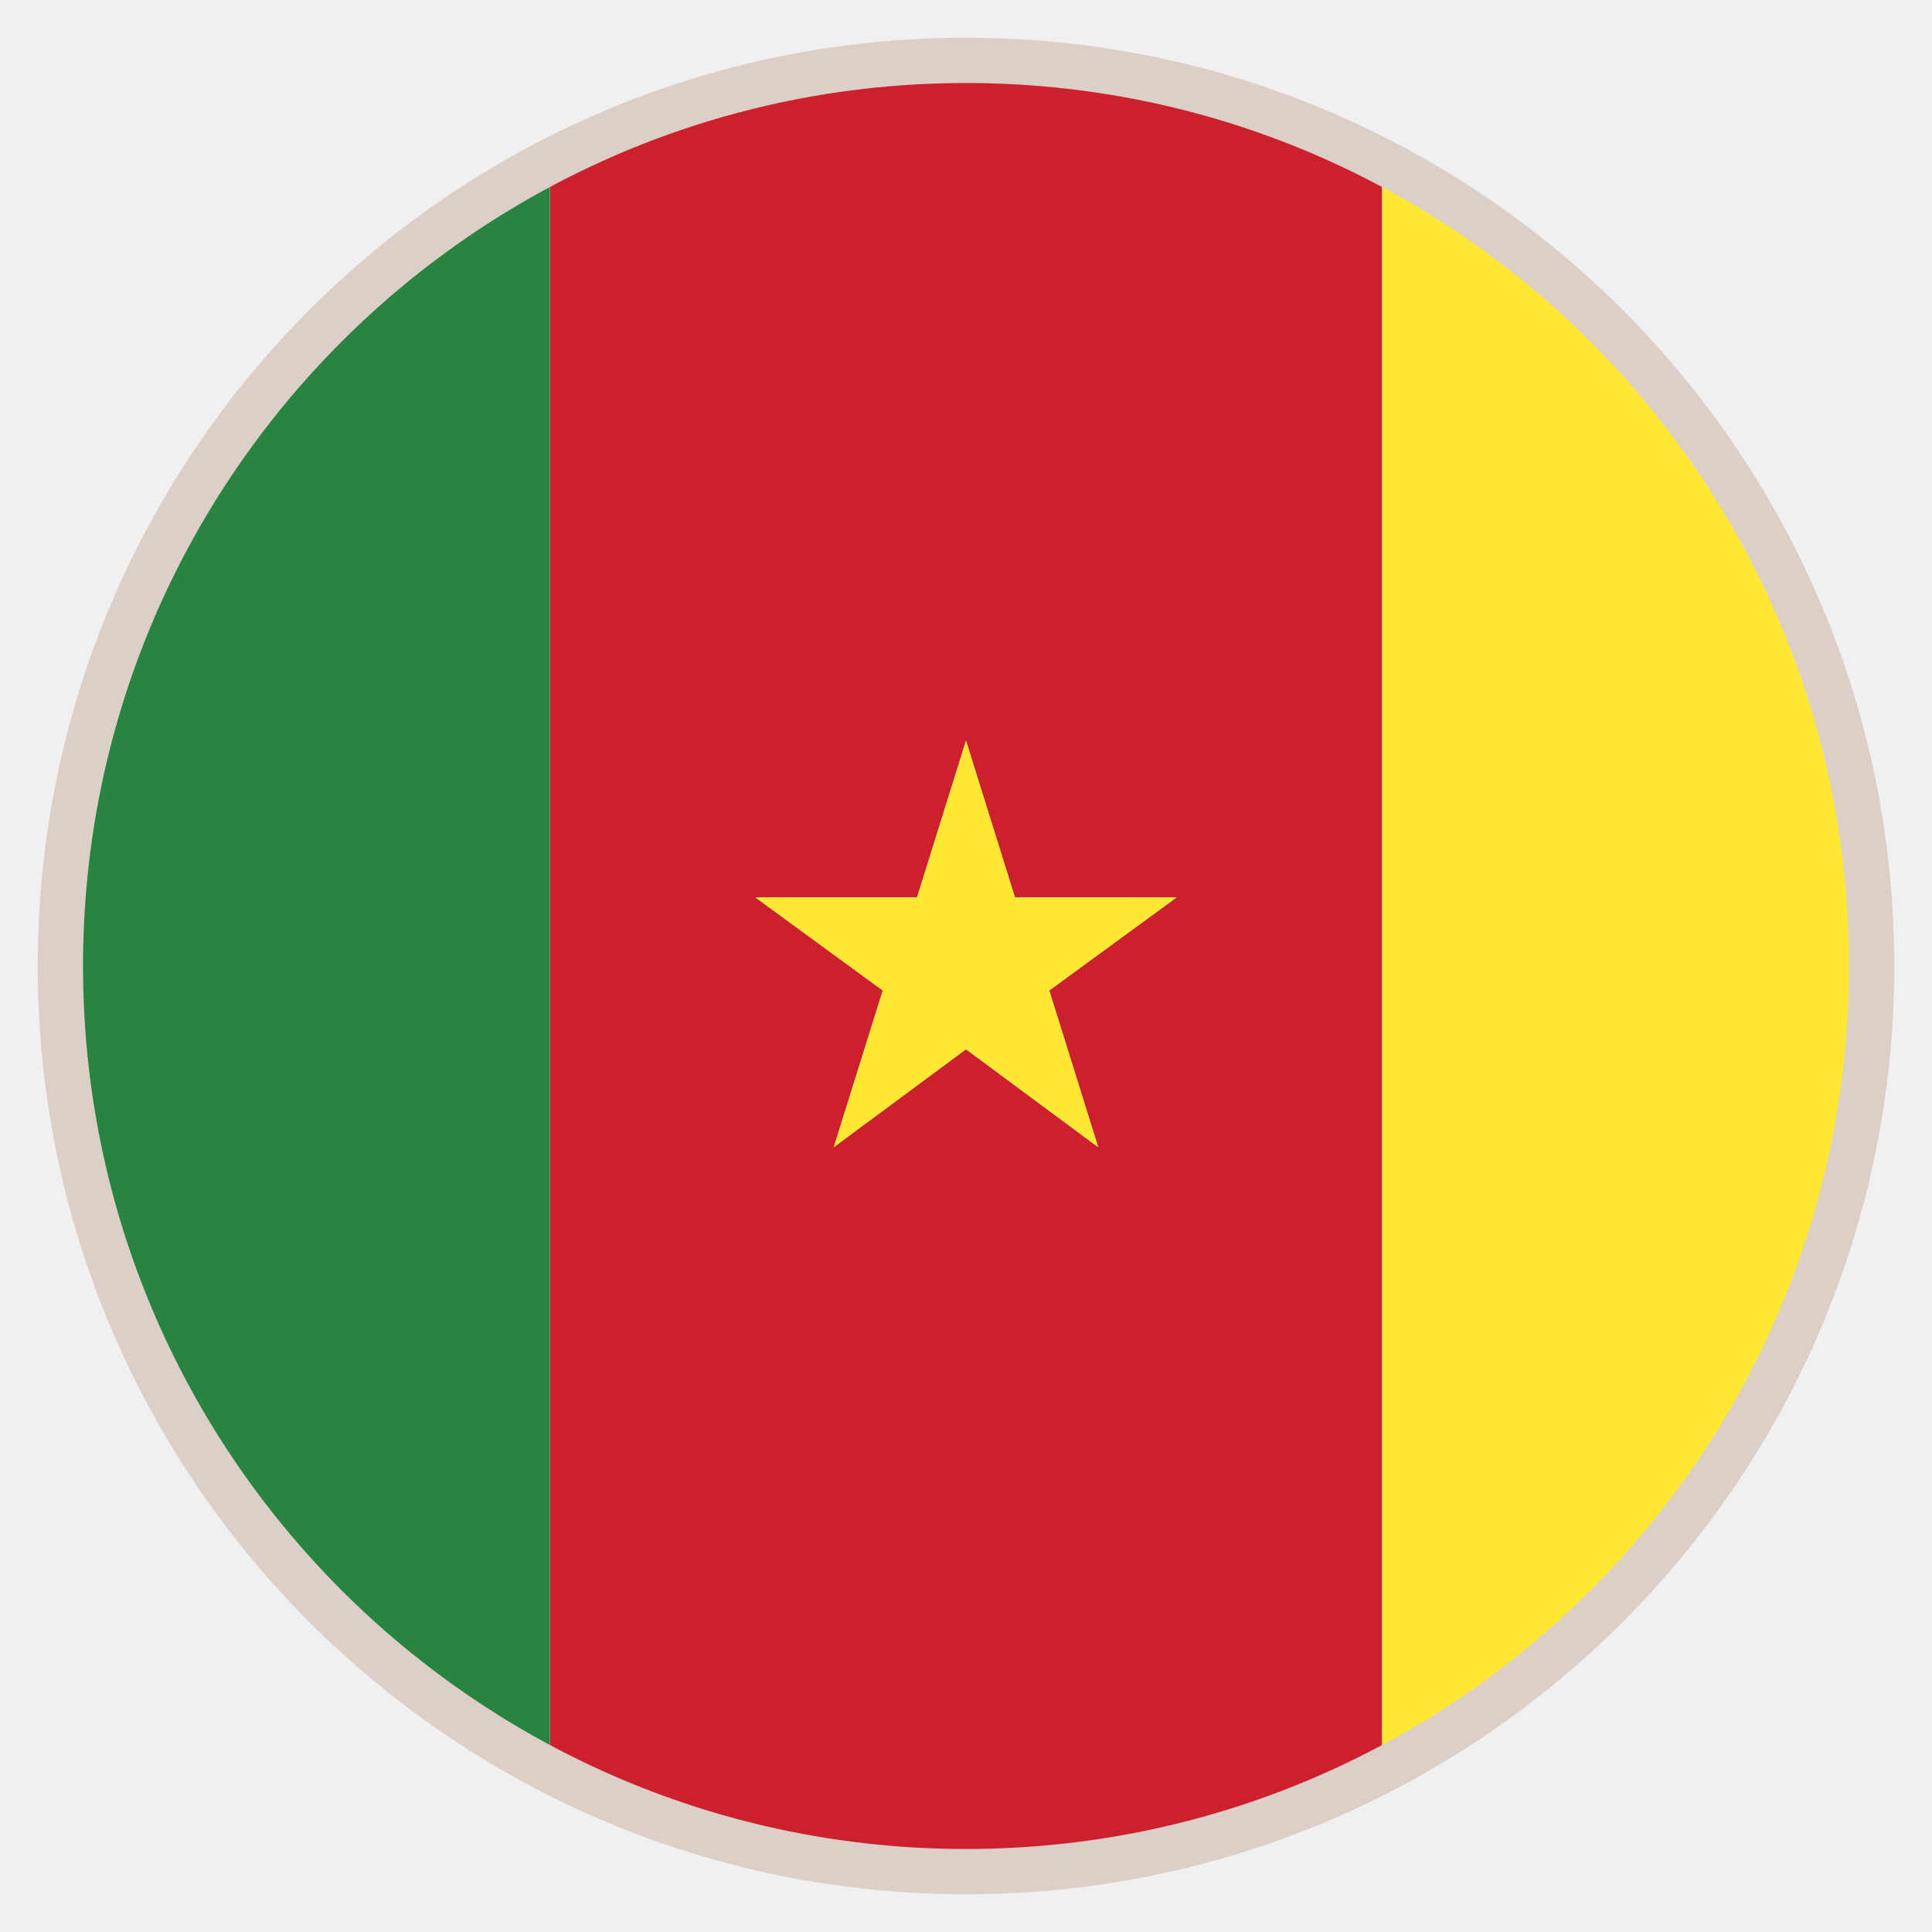
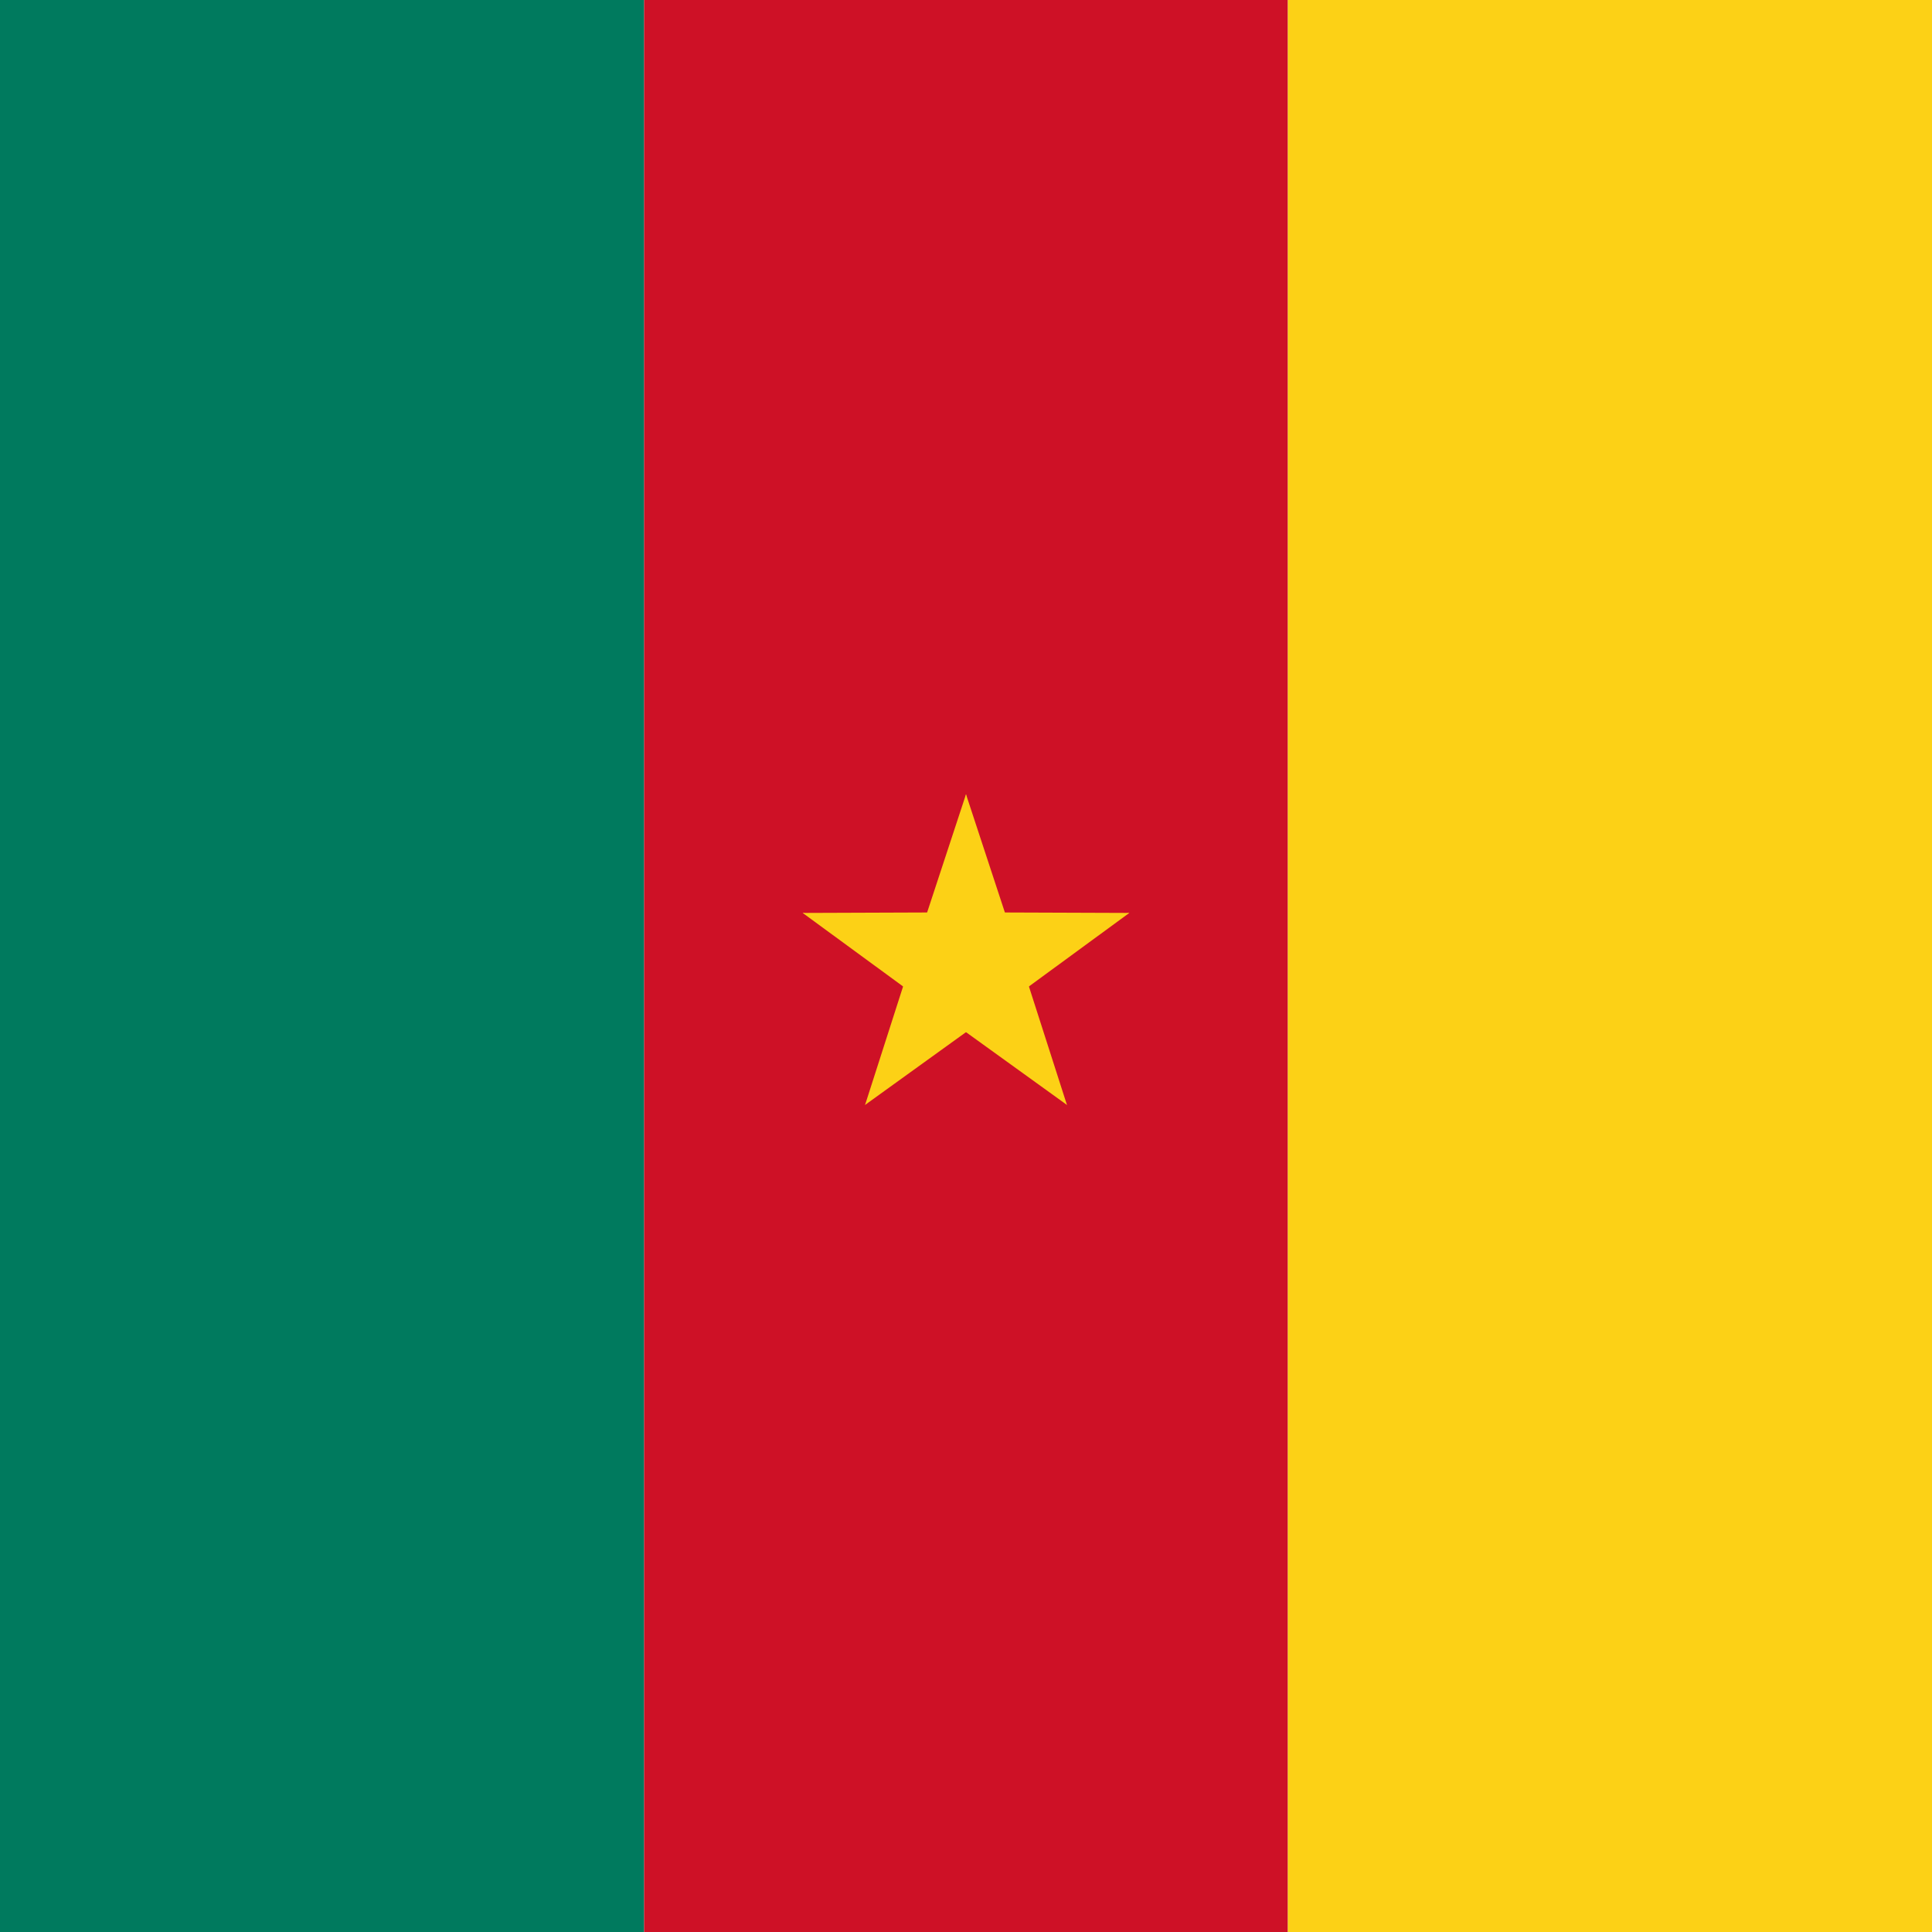
- <svg xmlns="http://www.w3.org/2000/svg" viewBox="0 0 64 64" width="64" height="64" role="img" aria-labelledby="title-cm desc-cm">
-   <defs>
-     <clipPath id="clip-cm">
-       <circle cx="32" cy="32" r="30" />
-     </clipPath>
-   </defs>
-   <g clip-path="url(#clip-cm)">
-     <rect width="64" height="64" fill="#FFFFFF" />
-     <g transform="matrix(0.1621622 0 0 -0.1621622 -9.513514 63.13514)">
-       <path d="M171 377H341V7H171ZM283 155 273 187 299 206H266L256 238L246 206H213L239 187L229 155L256 175Z" fill="#CC212D" />
-       <path d="M57 377H171V7H57Q33 7 16.5 23.5Q0 40 0 64V320Q0 344 16.5 360.5Q33 377 57 377Z" fill="#288541" />
-       <path d="M455 377Q479 377 495.5 360.5Q512 344 512 320V64Q512 40 495.5 23.5Q479 7 455 7H341V377ZM266 206H299L273 187L283 155L256 175L229 155L239 187L213 206H246L256 238Z" fill="#FEE833" />
+ <svg xmlns="http://www.w3.org/2000/svg" xmlns:xlink="http://www.w3.org/1999/xlink" id="flag-icons-cm" viewBox="0 0 512 512">
+   <path fill="#007a5e" d="M0 0h170.7v512H0z" />
+   <path fill="#ce1126" d="M170.7 0h170.6v512H170.7z" />
+   <path fill="#fcd116" d="M341.3 0H512v512H341.3z" />
+   <g fill="#fcd116" transform="translate(256 256)scale(5.6889)">
+     <g id="cm-b">
+       <path id="cm-a" d="M0-8-2.5-.4 1.3.9z" />
+       <use xlink:href="#cm-a" width="100%" height="100%" transform="scale(-1 1)" />
    </g>
+     <use xlink:href="#cm-b" width="100%" height="100%" transform="rotate(72)" />
+     <use xlink:href="#cm-b" width="100%" height="100%" transform="rotate(144)" />
+     <use xlink:href="#cm-b" width="100%" height="100%" transform="rotate(-144)" />
+     <use xlink:href="#cm-b" width="100%" height="100%" transform="rotate(-72)" />
  </g>
-   <circle cx="32" cy="32" r="30" fill="none" stroke="#DCCFC7" stroke-width="1.5" />
</svg>
